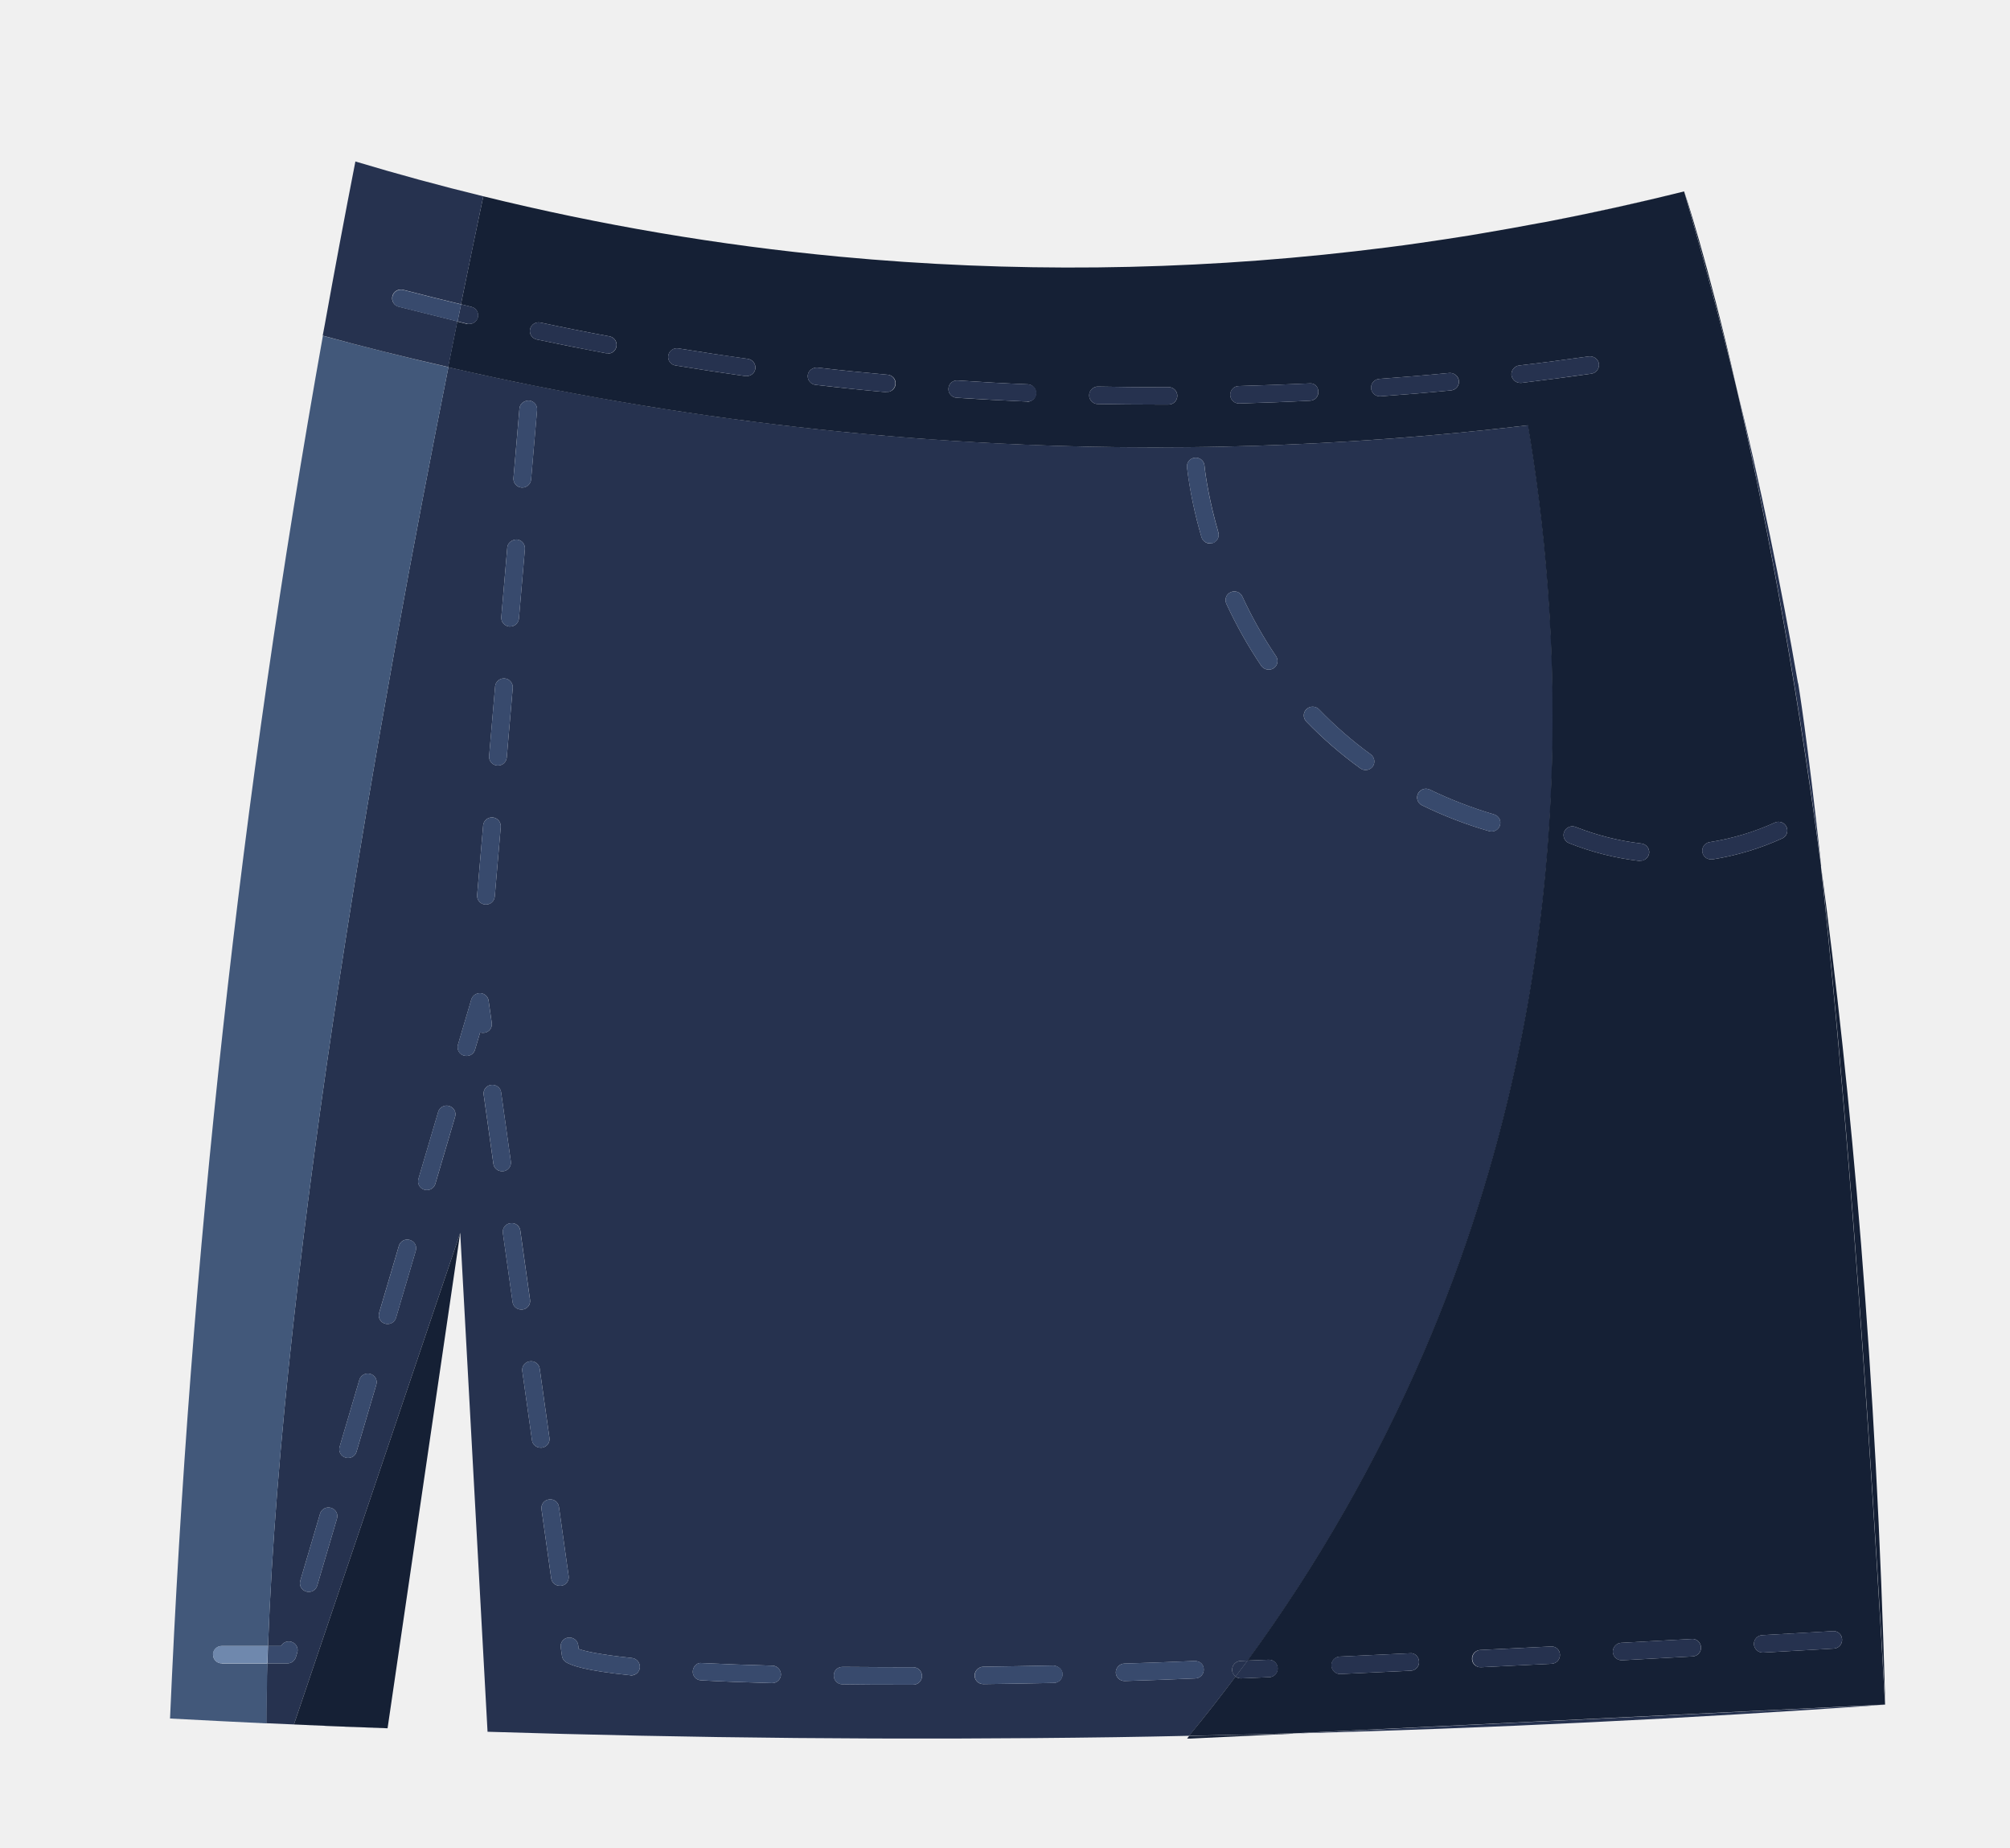
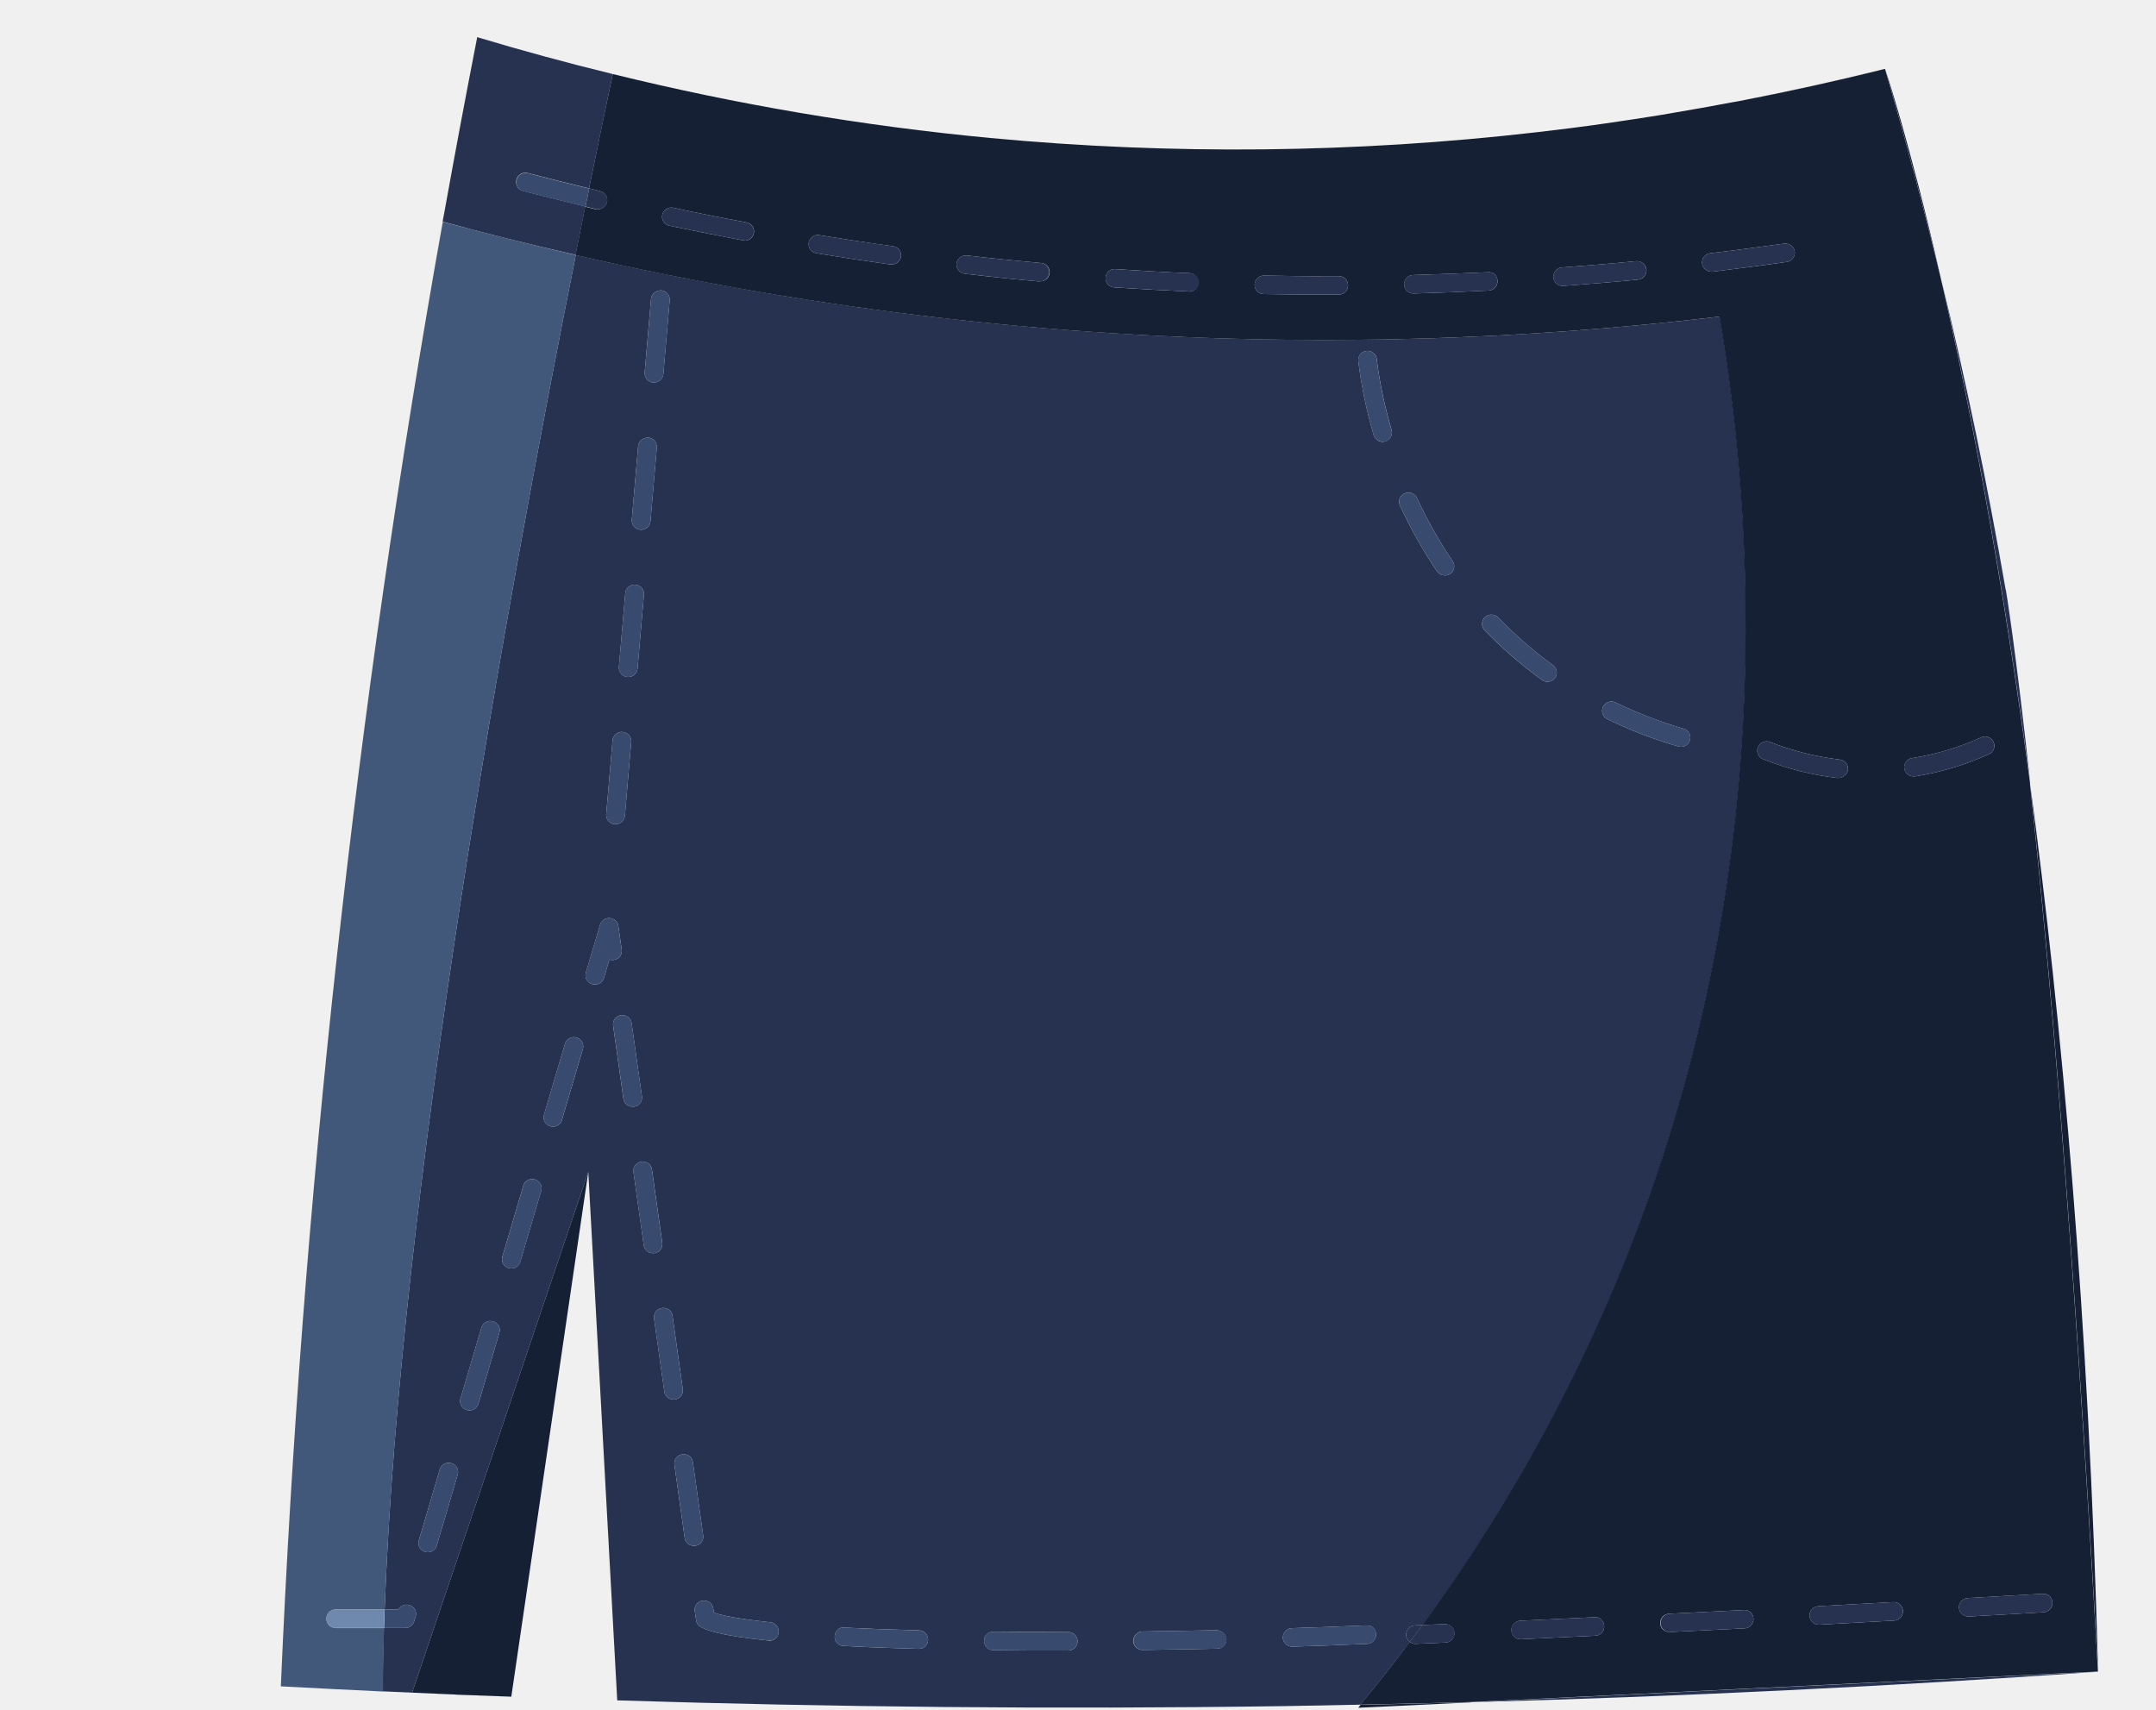
- <svg xmlns="http://www.w3.org/2000/svg" width="99" height="91" fill="none" viewBox="-9.8 -2.0 116 92">
+ <svg xmlns="http://www.w3.org/2000/svg" width="116" height="92" fill="none" viewBox="-15.28 -2.02 117.43 93.14">
  <g clip-path="url(#a)">
    <path fill="#26324F" d="m75.055 4.267.702-.121c-.234.04-.458.08-.702.12ZM61.31 87.045a.501.501 0 0 1 .488-.523l.407-.02A91.8 91.8 0 0 0 72.38 68.711c9.708-22.542 7.734-43.312 6.014-53.486a182.31 182.31 0 0 1-62.316-3.35c-3.785 18.958-9.575 51.03-10.41 73.782h.753a.511.511 0 0 1 .59-.242c.265.08.428.352.346.624l-.081.262a.512.512 0 0 1-.489.362h.01-1.17a99.79 99.79 0 0 0-.06 3.452c.529.02 1.068.05 1.597.07l9.596-28.368 1.577 28.79c11.641.363 23.73.494 36.236.313 1.425-.02 2.839-.05 4.253-.08a101.331 101.331 0 0 0 2.687-3.422c-.112-.09-.204-.222-.204-.373ZM20.178 14.26c.02-.282.274-.463.55-.463.284.02.488.271.467.543l-.346 4.015a.508.508 0 0 1-.508.463H20.3a.508.508 0 0 1-.468-.543l.346-4.015Zm-.702 8.02c.02-.282.285-.463.55-.463.284.02.488.271.467.543l-.346 4.015a.508.508 0 0 1-.508.463h-.041a.508.508 0 0 1-.468-.543l.346-4.015Zm-.703 8.02a.51.51 0 0 1 1.018.08l-.346 4.016a.508.508 0 0 1-.509.462h-.04a.508.508 0 0 1-.468-.543l.346-4.015Zm-.691 8.02a.51.51 0 0 1 1.017.08l-.346 4.016a.508.508 0 0 1-.509.463h-.04a.508.508 0 0 1-.468-.544l.346-4.015ZM9.647 78.31l-1.14 3.865a.5.5 0 0 1-.488.362s-.092 0-.143-.02a.496.496 0 0 1-.346-.624l1.14-3.864a.503.503 0 0 1 .63-.342c.276.08.428.352.347.624Zm2.27-7.728-1.14 3.864a.5.5 0 0 1-.489.363s-.092 0-.143-.02a.496.496 0 0 1-.345-.624l1.14-3.865a.51.51 0 0 1 .63-.342c.275.08.428.353.346.624Zm2.278-7.728-1.14 3.864a.5.5 0 0 1-.488.362s-.091 0-.142-.02a.495.495 0 0 1-.346-.624l1.14-3.864a.503.503 0 0 1 .63-.342c.275.08.428.352.346.624Zm2.27-7.729-1.14 3.865a.5.5 0 0 1-.489.362s-.091 0-.142-.02a.495.495 0 0 1-.346-.624l1.14-3.864a.503.503 0 0 1 .63-.343.497.497 0 0 1 .347.624Zm1.15-3.874a.5.5 0 0 1-.489.362h-.01s-.092 0-.143-.02a.503.503 0 0 1-.345-.624l.773-2.616a.525.525 0 0 1 .529-.362c.244.02.438.201.468.432l.183 1.288a.494.494 0 0 1-.437.564.6.6 0 0 1-.234-.02l-.296.996Zm1.058 6.581-.56-3.985a.495.495 0 0 1 .438-.563c.274-.03.539.15.57.433l.56 3.985a.495.495 0 0 1-.438.563h-.072a.495.495 0 0 1-.498-.433Zm1.109 7.98-.56-3.985a.495.495 0 0 1 .438-.563c.275-.04.54.15.57.433l.56 3.984a.495.495 0 0 1-.438.564h-.071a.495.495 0 0 1-.5-.433Zm1.12 7.97-.56-3.985a.495.495 0 0 1 .437-.563c.275-.04.54.15.57.433l.56 3.984a.495.495 0 0 1-.438.564H21.4a.495.495 0 0 1-.499-.433Zm1.108 7.97-.56-3.985a.495.495 0 0 1 .438-.563c.275-.04.54.15.57.432l.56 3.985a.495.495 0 0 1-.438.564h-.07a.495.495 0 0 1-.5-.433Zm4.61 5.605s-.03-.01-.05-.01c-2.646-.271-3.38-.563-3.705-.754a.493.493 0 0 1-.234-.363l-.071-.493a.495.495 0 0 1 .438-.563c.274-.03.539.15.57.432l.03.222c.346.13 1.17.322 3.073.523.275.03.478.272.458.553a.506.506 0 0 1-.509.453Zm8.14.443h-.02c-1.475-.04-2.839-.09-4.08-.16a.492.492 0 0 1-.478-.524c.02-.272.234-.523.529-.473 1.241.06 2.595.11 4.06.15.285 0 .498.242.498.514a.506.506 0 0 1-.508.493Zm8.141.09h-.55c-1.22 0-2.4 0-3.53-.02a.495.495 0 0 1-.499-.513c0-.281.204-.493.52-.493 1.129 0 2.31.02 3.52.02h.54c.284 0 .508.222.508.504a.501.501 0 0 1-.509.503Zm8.13-.1c-1.383.03-2.737.05-4.07.07h-.01a.506.506 0 0 1-.509-.493c0-.271.224-.503.5-.513 1.322-.02 2.685-.04 4.06-.07.254.03.508.211.518.493a.507.507 0 0 1-.498.513h.01Zm21.003-51.311a.511.511 0 0 1 .682-.232 24.239 24.239 0 0 0 3.704 1.43c.275.08.428.351.346.623a.5.5 0 0 1-.488.362s-.092 0-.143-.02a23.584 23.584 0 0 1-3.867-1.49.5.5 0 0 1-.234-.673Zm-6.43-4.88a.517.517 0 0 1 .722.02 22.762 22.762 0 0 0 2.981 2.595.507.507 0 0 1 .112.705.517.517 0 0 1-.712.1 23.438 23.438 0 0 1-3.124-2.706.503.503 0 0 1 .02-.715Zm-6.422 55.93c-1.363.06-2.727.11-4.07.15h-.02.01a.504.504 0 0 1-.509-.483c0-.281.214-.513.489-.523 1.343-.04 2.696-.09 4.06-.15.325 0 .519.2.529.482a.501.501 0 0 1-.489.523Zm.988-65.5c-.051 0-.092.02-.143.02a.521.521 0 0 1-.488-.373 24.887 24.887 0 0 1-.835-4.025.501.501 0 0 1 .448-.554c.285-.03.53.171.56.443.07.674.285 2.073.803 3.864a.508.508 0 0 1-.345.624Zm1.058 2.827c.254-.12.56 0 .671.251a24.265 24.265 0 0 0 1.944 3.442.498.498 0 0 1-.427.775.533.533 0 0 1-.428-.222 25.662 25.662 0 0 1-2.015-3.582.495.495 0 0 1 .255-.664Zm32.737 5.253a254.978 254.978 0 0 0-3.531-17.007c1.485 6.47 3.286 15.668 4.874 27.573-.814-7.507-1.333-10.566-1.333-10.566h-.01ZM79.023 3.573c.112-.02.224-.04.346-.06-.112.02-.224.04-.346.06ZM99 89.048l-34.18 1.66A790.59 790.59 0 0 0 99 89.048Z" />
    <path fill="#152035" d="M72.125 4.72c.997-.141 1.974-.292 2.93-.443-.986.16-1.963.302-2.93.443Zm23.172 35.955c.967 8.966 2.34 24.272 3.704 48.373-.509-19.281-1.974-35.412-3.704-48.373ZM79.371 3.502c2.89-.553 5.576-1.157 8.029-1.771a155.265 155.265 0 0 1-8.029 1.771ZM64.819 90.708c-1.985.05-3.979.1-5.994.14-.04.051-.081.112-.122.162l6.116-.292v-.01ZM75.758 4.156Z" />
    <path fill="#152035" d="M87.398 1.731a264.322 264.322 0 0 1 3.033 11.371C88.7 5.565 87.398 1.731 87.398 1.731Z" />
    <path fill="#152035" d="M95.297 40.675C93.71 28.77 91.91 19.563 90.423 13.102a264.469 264.469 0 0 0-3.032-11.371 146.899 146.899 0 0 1-8.029 1.771c-.112.02-.224.04-.346.06a170.12 170.12 0 0 1-3.266.584l-.703.12c-.956.152-1.933.303-2.93.444-1.242.18-2.473.332-3.694.473a143.08 143.08 0 0 1-29.784.312 141.953 141.953 0 0 1-20.545-3.482c-.02.08-.03.15-.051.231-.356 1.7-.784 3.723-1.242 5.998l.6.15a.5.5 0 0 1 .377.604.51.51 0 0 1-.498.383h-.122c-.194-.05-.377-.09-.57-.141-.173.845-.346 1.72-.53 2.636a180.721 180.721 0 0 0 20.057 3.442 182.317 182.317 0 0 0 42.26-.09c1.72 10.173 3.694 30.943-6.014 53.484a91.799 91.799 0 0 1-10.176 17.792l1.221-.05a.508.508 0 0 1 .53.483.501.501 0 0 1-.489.523l-1.638.07a.494.494 0 0 1-.305-.11 89.027 89.027 0 0 1-2.687 3.421c2.005-.04 4.01-.09 5.994-.14l34.18-1.661c-1.364-24.091-2.737-39.407-3.704-48.373l.01.01ZM25.277 11.09v-.02h-.1a200.417 200.417 0 0 1-4-.796.496.496 0 0 1-.387-.593.507.507 0 0 1 .6-.383c1.303.282 2.626.544 3.98.795a.502.502 0 0 1-.092.997Zm8.02 1.298h-.072a162.147 162.147 0 0 1-4.04-.614.495.495 0 0 1-.417-.574.504.504 0 0 1 .58-.412c1.313.211 2.656.422 4.01.604.274.04.468.291.437.563a.51.51 0 0 1-.499.433Zm8.069.915h.01s-.03.01-.051.01a143.47 143.47 0 0 1-4.06-.422.507.507 0 0 1-.448-.554c.03-.271.295-.463.56-.442 1.353.16 2.707.291 4.04.412a.498.498 0 0 1-.051.996Zm8.14.564-.02-.01c-1.343-.06-2.707-.13-4.08-.221a.499.499 0 0 1-.469-.534.494.494 0 0 1 .54-.463c1.363.09 2.717.171 4.05.222a.504.504 0 0 1-.02 1.006Zm8.13.161h-.701c-1.11 0-2.239-.01-3.379-.03a.495.495 0 0 1-.498-.513c0-.282.264-.514.519-.493 1.18.02 2.34.04 3.49.03h.57a.5.5 0 0 1 .508.503.501.501 0 0 1-.508.503Zm8.172-.221c-1.343.07-2.697.12-4.08.16h-.02a.505.505 0 0 1-.51-.492c0-.282.214-.514.499-.514 1.374-.04 2.727-.09 4.06-.15.316-.04.519.2.53.472a.5.5 0 0 1-.48.524Zm8.13-.594c-1.333.13-2.686.241-4.07.342h-.03a.508.508 0 0 1-.51-.463.509.509 0 0 1 .469-.543c1.374-.1 2.717-.212 4.04-.342.274-.02.529.17.56.452a.502.502 0 0 1-.459.554Zm-2.33 73.873-4.07.19h-.02a.504.504 0 0 1-.02-1.005l4.07-.192c.284-.04.518.202.529.483a.501.501 0 0 1-.489.524Zm6.39-74.306h-.06a.521.521 0 0 1-.51-.443.515.515 0 0 1 .448-.563c1.374-.161 2.717-.342 4.02-.523.275-.03.54.15.58.422a.51.51 0 0 1-.428.574c-1.312.191-2.666.362-4.05.533Zm1.75 73.903-4.07.201h-.02a.488.488 0 0 1-.509-.473.5.5 0 0 1 .478-.523l4.07-.201a.482.482 0 0 1 .53.473.5.5 0 0 1-.478.523Zm.723-48a.512.512 0 0 1 .662-.282 15.1 15.1 0 0 0 3.795.956c.275.03.478.281.448.553a.513.513 0 0 1-.509.443h.02s-.04.01-.06.01a15.893 15.893 0 0 1-4.07-1.026.499.499 0 0 1-.286-.655ZM87.89 86.26l-4.07.222h-.03a.51.51 0 0 1-.51-.473.515.515 0 0 1 .479-.534l4.07-.22c.295-.031.52.2.54.472a.508.508 0 0 1-.479.533Zm1.059-45.988a.5.5 0 0 1-.072-.996 14.534 14.534 0 0 0 3.755-1.127c.255-.12.56 0 .672.252a.495.495 0 0 1-.255.664 15.554 15.554 0 0 1-4.019 1.207h-.081Zm7.082 45.536s-1.506.09-4.07.231h-.03a.516.516 0 0 1-.51-.473.508.508 0 0 1 .479-.533c2.564-.141 4.07-.232 4.07-.232a.491.491 0 0 1 .54.473.501.501 0 0 1-.48.534ZM7.164 90.185l5.403.221c-1.81-.06-3.612-.14-5.403-.22Z" />
    <path fill="#152035" d="m12.567 90.406 4.193-28.589-9.596 28.368c1.791.08 3.592.161 5.403.221Z" />
    <path fill="#384A6D" d="M18.895 34.858h.041a.508.508 0 0 0 .509-.463l.346-4.015a.51.51 0 0 0-1.018-.08l-.346 4.015a.508.508 0 0 0 .468.543Zm-.691 8.021h.04a.508.508 0 0 0 .51-.463l.345-4.015a.51.51 0 0 0-1.017-.08l-.346 4.014a.508.508 0 0 0 .468.544Zm1.394-16.041h.041a.508.508 0 0 0 .509-.463l.346-4.015a.508.508 0 0 0-.468-.543c-.265 0-.53.181-.55.463l-.346 4.015a.508.508 0 0 0 .468.543Zm.704-8.02h.04a.508.508 0 0 0 .509-.463l.346-4.015a.508.508 0 0 0-.468-.544c-.275 0-.53.181-.55.463l-.346 4.015a.508.508 0 0 0 .469.544ZM18.58 49.712l-.183-1.289a.507.507 0 0 0-.468-.432.525.525 0 0 0-.53.362l-.773 2.616a.503.503 0 0 0 .489.644h.01a.5.5 0 0 0 .489-.362l.295-.996a.6.6 0 0 0 .234.02.495.495 0 0 0 .437-.563Zm-2.463 4.79a.503.503 0 0 0-.631.342l-1.14 3.864a.495.495 0 0 0 .346.624c.05.02.143.02.143.02a.5.5 0 0 0 .488-.362l1.14-3.864a.495.495 0 0 0-.346-.624Zm3.565 3.199-.56-3.985c-.03-.282-.295-.463-.57-.433a.495.495 0 0 0-.437.564l.56 3.985c.03.252.244.433.498.433h.071a.495.495 0 0 0 .438-.564Zm1.105 7.98-.56-3.985a.498.498 0 0 0-.57-.432.495.495 0 0 0-.437.563l.56 3.985c.03.252.244.433.498.433h.072a.494.494 0 0 0 .437-.564ZM9.3 77.687a.503.503 0 0 0-.63.342l-1.14 3.864a.496.496 0 0 0 .346.624c.05.02.142.02.142.02a.5.5 0 0 0 .489-.362l1.14-3.864a.496.496 0 0 0-.347-.624Zm12.608-4.036-.56-3.984a.498.498 0 0 0-.57-.433.495.495 0 0 0-.437.563l.56 3.985c.03.252.244.433.499.433h.07a.495.495 0 0 0 .438-.564ZM13.851 62.23a.503.503 0 0 0-.63.342l-1.14 3.864a.495.495 0 0 0 .345.624c.051.02.143.02.143.02a.5.5 0 0 0 .488-.362l1.14-3.865a.495.495 0 0 0-.346-.623Zm-2.281 7.728a.51.51 0 0 0-.631.343l-1.14 3.864a.495.495 0 0 0 .346.624c.051.02.143.02.143.02a.5.5 0 0 0 .488-.362l1.14-3.865a.496.496 0 0 0-.346-.624ZM6.787 86.663a.512.512 0 0 0 .488-.363l.081-.261a.503.503 0 0 0-.346-.624.511.511 0 0 0-.59.241h-.753l-.03 1.007h1.16-.01Zm44.225.121c-1.374.03-2.737.05-4.06.07a.514.514 0 0 0-.499.513c0 .282.234.493.509.493 1.333-.02 2.686-.04 4.07-.07a.507.507 0 0 0 .499-.513c0-.282-.265-.463-.52-.493Zm8.13-.262c-1.363.06-2.717.11-4.06.15a.515.515 0 0 0-.488.524c.01.272.234.483.508.483h.01c1.344-.04 2.707-.09 4.071-.15a.501.501 0 0 0 .489-.524c0-.282-.204-.483-.53-.483Zm-32.471-.171c-1.903-.201-2.727-.392-3.073-.523l-.03-.222c-.031-.281-.296-.462-.57-.432a.495.495 0 0 0-.438.563l.071.493c.02.151.102.282.234.363.326.19 1.059.483 3.704.754h.051a.49.49 0 0 0 .509-.442.516.516 0 0 0-.458-.554Zm-3.653-4.73-.56-3.985a.498.498 0 0 0-.57-.432.495.495 0 0 0-.437.563l.56 3.985c.03.252.244.433.498.433h.071a.495.495 0 0 0 .438-.564ZM42.9 86.884h-.54c-1.21 0-2.39-.01-3.52-.02-.316 0-.52.212-.52.493a.495.495 0 0 0 .5.514c1.129.02 2.31.02 3.53.02h.55a.501.501 0 0 0 .508-.504.501.501 0 0 0-.508-.503Zm-8.13-.09c-1.465-.04-2.818-.09-4.06-.151-.295-.05-.509.201-.529.473a.492.492 0 0 0 .478.523c1.242.07 2.605.12 4.08.16h.021a.505.505 0 0 0 .509-.492.507.507 0 0 0-.499-.513Z" />
    <path fill="#26324F" d="M61.309 87.045c0 .161.092.292.204.373.233-.312.457-.604.691-.916l-.407.02a.501.501 0 0 0-.488.523Zm21.969-1.036a.51.51 0 0 0 .508.473h.031l4.07-.222a.508.508 0 0 0 .479-.533c-.02-.272-.245-.503-.54-.473l-4.07.221a.515.515 0 0 0-.478.534Zm8.142-.443c.02.262.243.473.508.473h.03c2.565-.141 4.07-.232 4.07-.232a.5.5 0 0 0 .48-.533.491.491 0 0 0-.54-.473s-1.506.09-4.07.232a.508.508 0 0 0-.479.533Zm-23.903 1.711h.02l4.07-.192a.5.5 0 0 0 .489-.523c-.01-.282-.244-.523-.53-.483l-4.07.191a.504.504 0 0 0 .02 1.006Z" />
    <path fill="#26324F" d="m61.82 87.528 1.638-.07a.501.501 0 0 0 .488-.523.508.508 0 0 0-.529-.484l-1.221.05c-.234.313-.458.605-.692.916a.51.51 0 0 0 .305.111h.01Zm13.838-.634.02-.01 4.07-.201a.5.5 0 0 0 .478-.523.482.482 0 0 0-.529-.473l-4.07.201a.504.504 0 0 0 .03 1.006Zm13.288-46.622h.081a15.555 15.555 0 0 0 4.02-1.207.495.495 0 0 0 .254-.665.505.505 0 0 0-.672-.251c-1.2.543-2.462.925-3.755 1.127a.5.5 0 0 0 .071.996Zm-8.476-1.59a.499.499 0 0 0 .284.654c1.313.524 2.676.866 4.07 1.027h.062-.02a.531.531 0 0 0 .508-.453.507.507 0 0 0-.448-.553 15.105 15.105 0 0 1-3.795-.956.512.512 0 0 0-.662.281Z" />
    <path fill="#384A6D" d="M72.27 37.153a23.583 23.583 0 0 0 3.867 1.49.5.5 0 0 0 .142.02.5.5 0 0 0 .489-.363.495.495 0 0 0-.346-.624 24.25 24.25 0 0 1-3.704-1.429.511.511 0 0 0-.682.232.5.5 0 0 0 .234.674Zm-3.562-2.133a.517.517 0 0 0 .712-.1.507.507 0 0 0-.112-.706 22.777 22.777 0 0 1-2.981-2.596.517.517 0 0 0-.722-.02.503.503 0 0 0-.02.714 23.437 23.437 0 0 0 3.123 2.707Zm-5.292-5.696a.498.498 0 0 0 .427-.775 24.264 24.264 0 0 1-1.944-3.442.505.505 0 0 0-.671-.251.494.494 0 0 0-.255.664 25.653 25.653 0 0 0 2.015 3.582.534.534 0 0 0 .428.222ZM59.71 17.54a.504.504 0 0 0-.56-.443.501.501 0 0 0-.448.554c.082.704.295 2.173.835 4.025a.5.5 0 0 0 .488.362h.143a.508.508 0 0 0 .346-.624c-.52-1.79-.733-3.19-.804-3.864v-.01Z" />
    <path fill="#26324F" d="M17.175 9.379h.112a.51.51 0 0 0 .499-.383.5.5 0 0 0-.377-.603c-.203-.05-.396-.101-.6-.151-.061.322-.132.654-.204.986.194.05.377.1.57.14v.01Zm24.24 2.928c-1.333-.12-2.686-.252-4.04-.412-.264-.02-.529.17-.56.442a.507.507 0 0 0 .448.554c1.364.16 2.717.302 4.06.422h.051-.01a.516.516 0 0 0 .509-.463.498.498 0 0 0-.458-.543Zm16.219.715h-.57c-1.15.01-2.31-.01-3.49-.03a.507.507 0 0 0-.52.492c0 .282.214.514.5.514 1.139.02 2.268.03 3.378.03h.702a.501.501 0 0 0 .509-.503.501.501 0 0 0-.51-.503Zm-8.11-.162c-1.333-.05-2.686-.13-4.05-.22a.494.494 0 0 0-.539.462.499.499 0 0 0 .468.533c1.374.09 2.737.161 4.08.222h.02a.489.489 0 0 0 .51-.473.507.507 0 0 0-.489-.524Zm-24.155-2.767a138.508 138.508 0 0 1-3.979-.795.507.507 0 0 0-.6.383.496.496 0 0 0 .386.593c1.313.272 2.646.544 4 .795h.09v.02a.504.504 0 0 0 .51-.412.503.503 0 0 0-.407-.584Zm40.385 2.717c-1.333.06-2.686.11-4.06.151a.501.501 0 0 0-.499.513c.01.282.234.493.51.493h.02c1.383-.04 2.737-.09 4.08-.16a.5.5 0 0 0 .478-.524c0-.272-.213-.513-.529-.473Zm16.722-1.137c-.04-.272-.305-.453-.58-.423-1.302.181-2.646.363-4.02.524a.515.515 0 0 0-.447.563.52.52 0 0 0 .509.443h.06a189.46 189.46 0 0 0 4.05-.533.51.51 0 0 0 .428-.574Zm-8.643.534c-1.322.13-2.666.241-4.04.342a.509.509 0 0 0-.467.543c.02.262.244.463.508.463h.03c1.385-.1 2.738-.211 4.071-.342a.502.502 0 0 0 .458-.554.518.518 0 0 0-.56-.453Zm-40.478-.816a152.466 152.466 0 0 1-4.009-.604.504.504 0 0 0-.58.413.495.495 0 0 0 .417.574 161.6 161.6 0 0 0 4.04.613h.071a.51.51 0 0 0 .499-.432.515.515 0 0 0-.438-.564Z" />
    <path fill="#42587A" d="M3.003 86.663a.501.501 0 0 1-.508-.503.5.5 0 0 1 .508-.504H5.67c.835-22.752 6.625-54.833 10.41-73.782a199.02 199.02 0 0 1-7.245-1.811 599.703 599.703 0 0 0-5.77 40.03 600.616 600.616 0 0 0-3.052 39.75c1.842.1 3.704.19 5.566.281 0-1.117.03-2.274.06-3.451H3.015l-.01-.01Z" />
    <path fill="#fff" d="M8.824 10.053Z" />
    <path fill="#26324F" d="M10.707 0v.02c-.6 3.07-1.19 6.209-1.76 9.379-.041.221-.082.443-.123.654 2.3.634 4.732 1.238 7.245 1.811.184-.905.357-1.79.53-2.636a548.89 548.89 0 0 1-3.389-.845.5.5 0 0 1-.366-.614.507.507 0 0 1 .62-.363 200.8 200.8 0 0 0 3.338.836c.468-2.275.885-4.297 1.242-5.998.02-.08.03-.15.05-.231A144.272 144.272 0 0 1 10.697 0h.01Z" />
    <path fill="#6F88AD" d="M2.495 86.16a.5.5 0 0 0 .508.503H5.63l.03-1.006H2.993a.501.501 0 0 0-.509.503h.01Z" />
    <path fill="#384A6D" d="M12.853 7.779a.5.5 0 0 0 .366.614c1.11.281 2.239.563 3.389.845.07-.332.132-.664.203-.986-1.13-.272-2.249-.554-3.338-.836a.507.507 0 0 0-.62.363Z" />
  </g>
  <defs>
    <clipPath id="a">
      <path fill="#fff" d="M0 0h99v91H0z" />
    </clipPath>
  </defs>
</svg>
